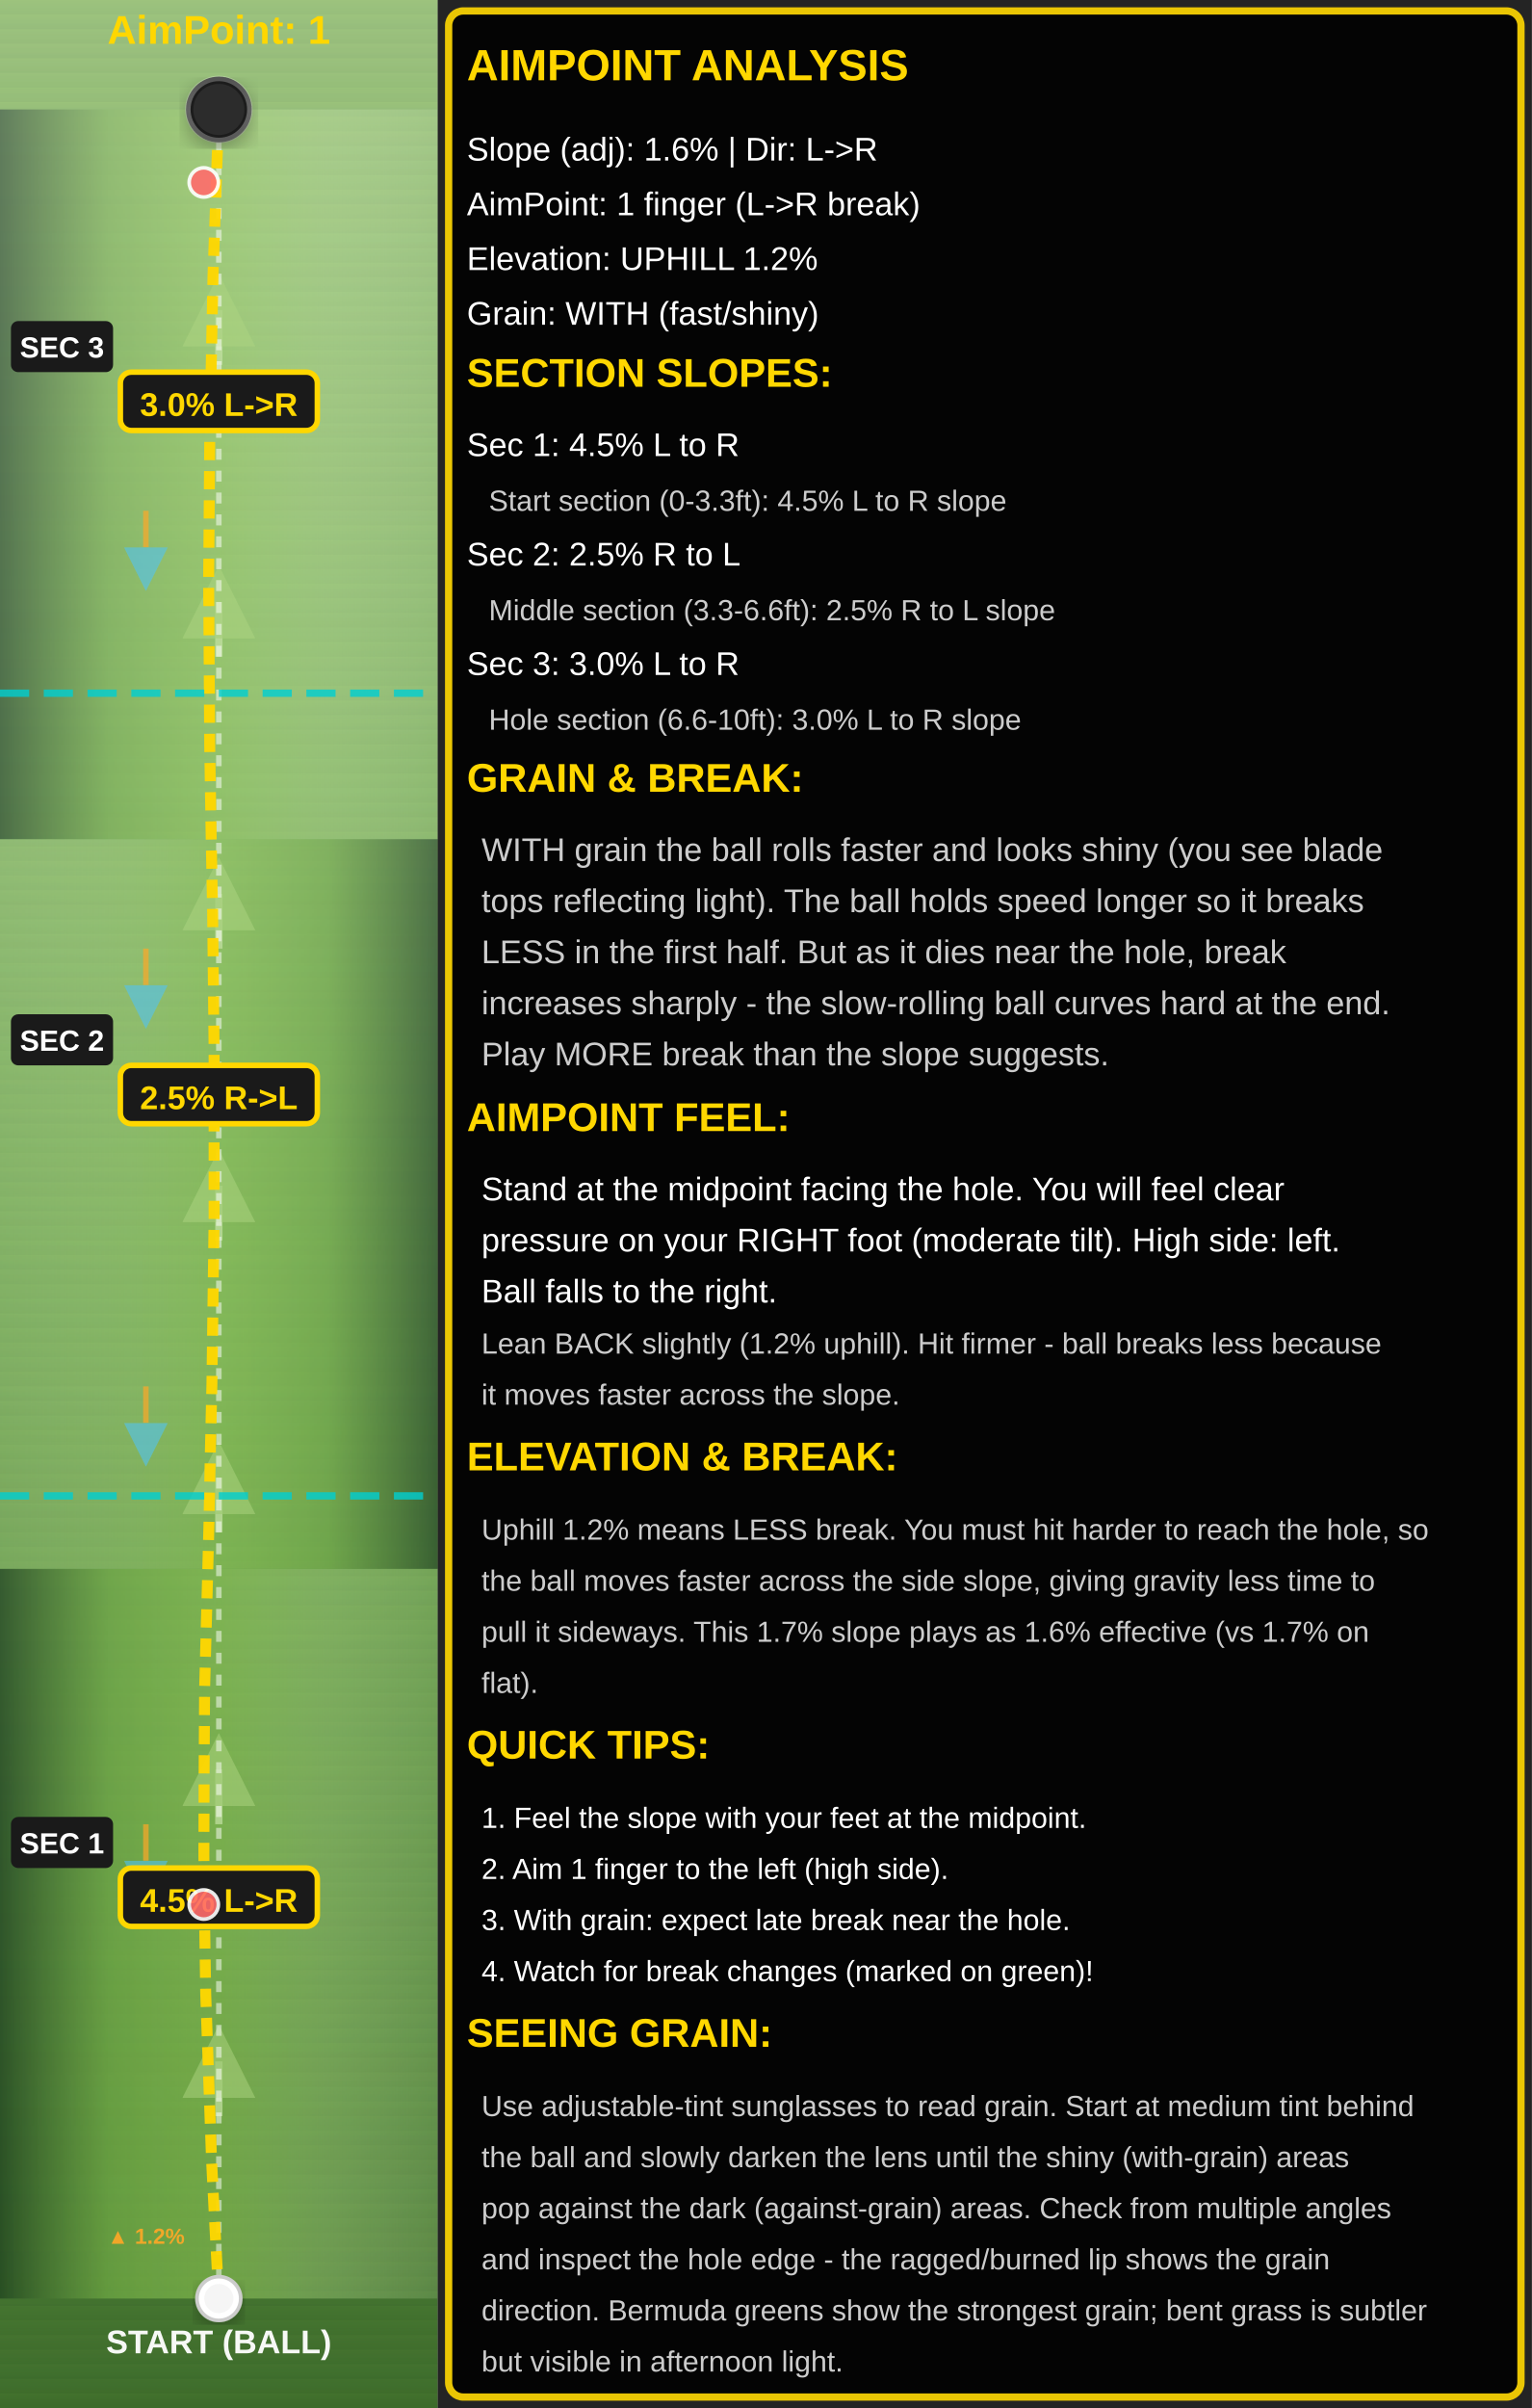
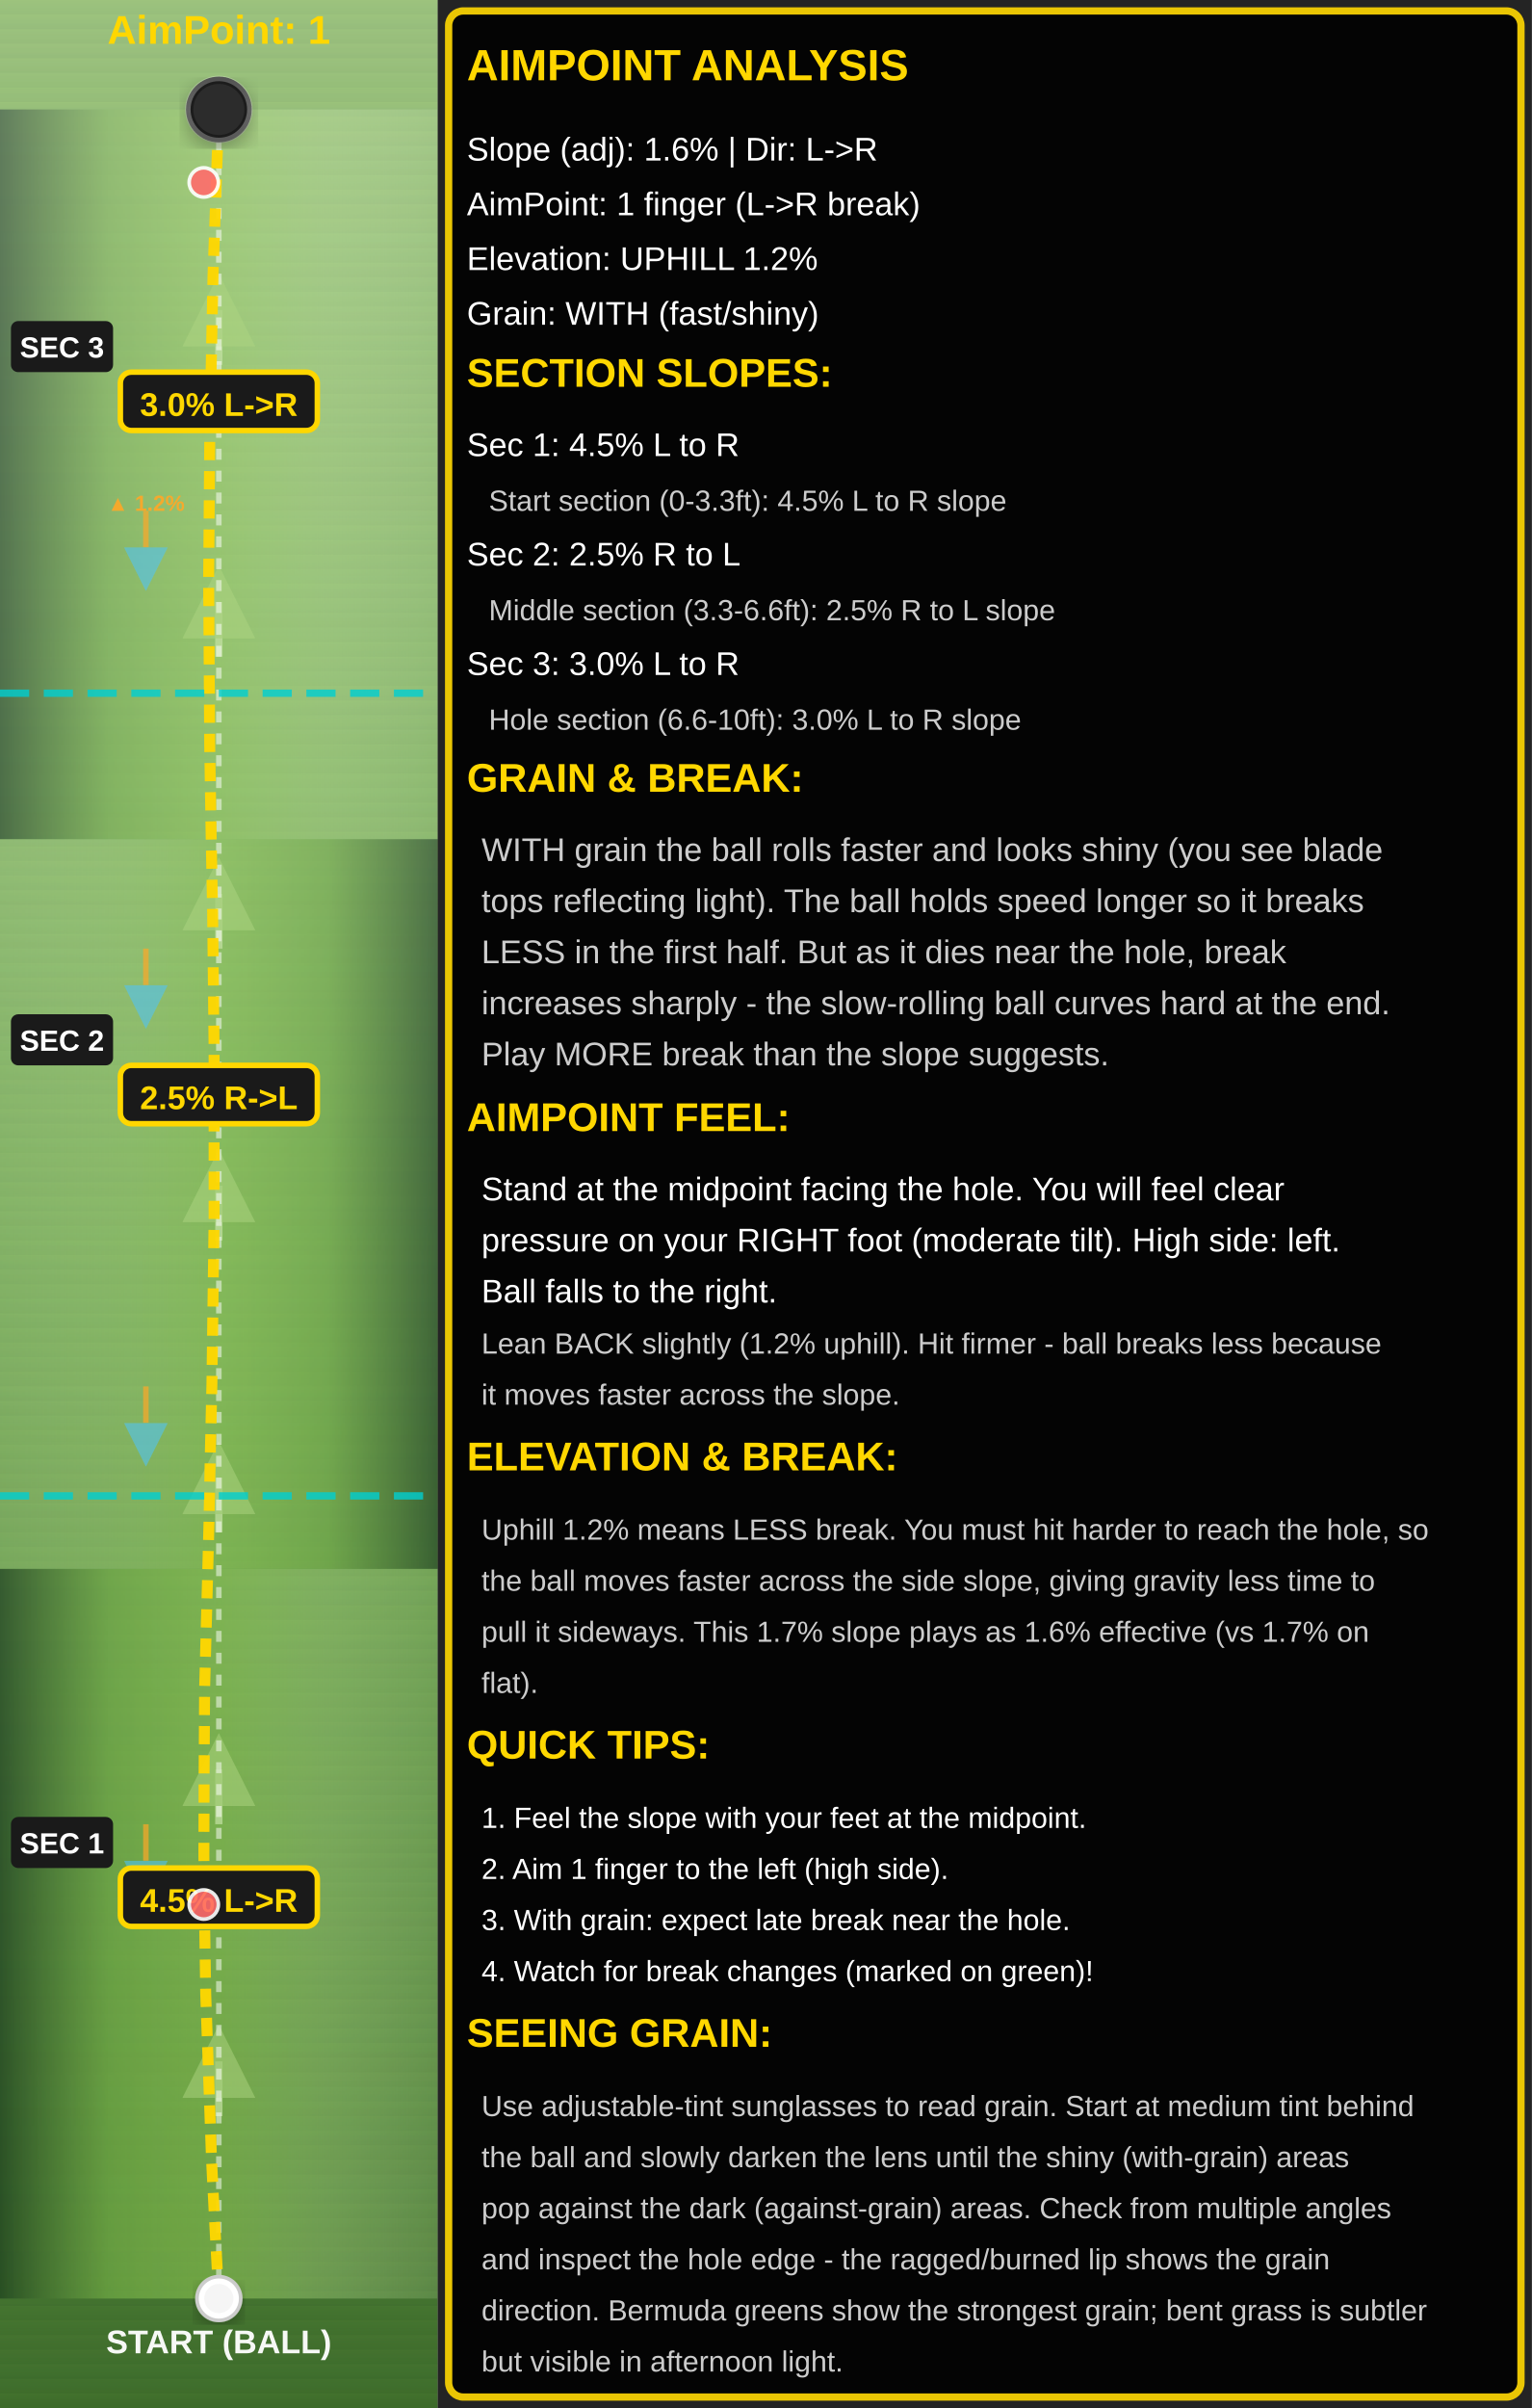
<svg xmlns="http://www.w3.org/2000/svg" width="420" height="660">
  <defs>
    <linearGradient id="baseGreen" x1="0%" y1="0%" x2="0%" y2="100%">
      <stop offset="0%" style="stop-color:#689F38;stop-opacity:1" />
      <stop offset="50%" style="stop-color:#558B2F;stop-opacity:1" />
      <stop offset="100%" style="stop-color:#4A7C27;stop-opacity:1" />
    </linearGradient>
    <linearGradient id="grainGradient" x1="0%" y1="0%" x2="0%" y2="100%">
      <stop offset="0%" style="stop-color:#E8F5E9;stop-opacity:0.6" />
      <stop offset="30%" style="stop-color:#C8E6C9;stop-opacity:0.5" />
      <stop offset="60%" style="stop-color:#A5D6A7;stop-opacity:0.35" />
      <stop offset="100%" style="stop-color:#81C784;stop-opacity:0.2" />
    </linearGradient>
    <linearGradient id="elevationGradient" x1="0%" y1="0%" x2="0%" y2="100%">
      <stop offset="0%" style="stop-color:#AED581;stop-opacity:0.21" />
      <stop offset="50%" style="stop-color:#689F38;stop-opacity:0.45" />
      <stop offset="100%" style="stop-color:#1B3D14;stop-opacity:0.70" />
    </linearGradient>
    <linearGradient id="breakGradientSec1" x1="0%" y1="0%" x2="100%" y2="0%">
      <stop offset="0%" style="stop-color:#1B3D14;stop-opacity:1.0" />
      <stop offset="25%" style="stop-color:#689F38;stop-opacity:0.8" />
      <stop offset="50%" style="stop-color:#8BC34A;stop-opacity:0.6" />
      <stop offset="75%" style="stop-color:#AED581;stop-opacity:0.4" />
      <stop offset="100%" style="stop-color:#C5E1A5;stop-opacity:0.2" />
    </linearGradient>
    <linearGradient id="breakGradientSec2" x1="0%" y1="0%" x2="100%" y2="0%">
      <stop offset="0%" style="stop-color:#C5E1A5;stop-opacity:0.253" />
      <stop offset="25%" style="stop-color:#AED581;stop-opacity:0.388" />
      <stop offset="50%" style="stop-color:#8BC34A;stop-opacity:0.591" />
      <stop offset="75%" style="stop-color:#689F38;stop-opacity:0.761" />
      <stop offset="100%" style="stop-color:#1B3D14;stop-opacity:0.93" />
    </linearGradient>
    <linearGradient id="breakGradientSec3" x1="0%" y1="0%" x2="100%" y2="0%">
      <stop offset="0%" style="stop-color:#1B3D14;stop-opacity:1.0" />
      <stop offset="25%" style="stop-color:#689F38;stop-opacity:0.8" />
      <stop offset="50%" style="stop-color:#8BC34A;stop-opacity:0.6" />
      <stop offset="75%" style="stop-color:#AED581;stop-opacity:0.4" />
      <stop offset="100%" style="stop-color:#C5E1A5;stop-opacity:0.2" />
    </linearGradient>
    <linearGradient id="holeGrainGradient" x1="50%" y1="0%" x2="50%" y2="100%">
      <stop offset="0%" style="stop-color:#FFFFFF;stop-opacity:0.3" />
      <stop offset="50%" style="stop-color:#CCCCCC;stop-opacity:0.5" />
      <stop offset="100%" style="stop-color:#999999;stop-opacity:0.6" />
    </linearGradient>
    <filter id="shadow">
      <feDropShadow dx="0" dy="2" stdDeviation="3" flood-opacity="0.3" />
    </filter>
    <marker id="arrowhead-grain" markerWidth="10" markerHeight="10" refX="5" refY="5" orient="auto">
      <polygon points="0,0 10,5 0,10" fill="#AED581" opacity="0.7" />
    </marker>
    <marker id="arrowhead-elev-up" markerWidth="8" markerHeight="8" refX="4" refY="8" orient="0">
      <polygon points="4,0 8,8 0,8" fill="#FFA726" opacity="0.85" />
    </marker>
    <marker id="arrowhead-elev-down" markerWidth="8" markerHeight="8" refX="4" refY="0" orient="0">
      <polygon points="0,0 8,0 4,8" fill="#4FC3F7" opacity="0.85" />
    </marker>
    <pattern id="grassTexture" x="0" y="0" width="4" height="4" patternUnits="userSpaceOnUse">
      <rect width="4" height="4" fill="url(#baseGreen)" opacity="0.95" />
      <line x1="0" y1="2" x2="4" y2="2" stroke="#5A9B3F" stroke-width="0.5" opacity="0.3" />
    </pattern>
  </defs>
  <rect width="120" height="660" fill="url(#baseGreen)" />
  <rect width="120" height="660" fill="url(#grassTexture)" opacity="0.3" />
  <rect width="120" height="660" fill="url(#elevationGradient)" opacity="0.7" />
  <rect x="0" y="430.0" width="120" height="200.0" fill="url(#breakGradientSec1)" opacity="1.0" />
  <rect x="0" y="230.0" width="120" height="200.0" fill="url(#breakGradientSec2)" opacity="1.0" />
  <rect x="0" y="30" width="120" height="200.0" fill="url(#breakGradientSec3)" opacity="1.0" />
  <rect width="120" height="660" fill="url(#grainGradient)" opacity="0.6" />
  <line x1="60.0" y1="100" x2="60.0" y2="85" stroke="#C5E1A5" stroke-width="2" opacity="0.7" marker-end="url(#arrowhead-grain)" />
  <line x1="60.0" y1="180" x2="60.0" y2="165" stroke="#C5E1A5" stroke-width="2" opacity="0.7" marker-end="url(#arrowhead-grain)" />
  <line x1="60.0" y1="260" x2="60.0" y2="245" stroke="#C5E1A5" stroke-width="2" opacity="0.7" marker-end="url(#arrowhead-grain)" />
  <line x1="60.0" y1="340" x2="60.0" y2="325" stroke="#C5E1A5" stroke-width="2" opacity="0.7" marker-end="url(#arrowhead-grain)" />
  <line x1="60.0" y1="420" x2="60.0" y2="405" stroke="#C5E1A5" stroke-width="2" opacity="0.7" marker-end="url(#arrowhead-grain)" />
  <line x1="60.0" y1="500" x2="60.0" y2="485" stroke="#C5E1A5" stroke-width="2" opacity="0.7" marker-end="url(#arrowhead-grain)" />
  <line x1="60.0" y1="580" x2="60.0" y2="565" stroke="#C5E1A5" stroke-width="2" opacity="0.7" marker-end="url(#arrowhead-grain)" />
  <line x1="40.0" y1="140" x2="40.0" y2="150" stroke="#FFA726" stroke-width="1.5" opacity="0.68" marker-end="url(#arrowhead-elev-down)" />
  <line x1="40.0" y1="260" x2="40.0" y2="270" stroke="#FFA726" stroke-width="1.5" opacity="0.68" marker-end="url(#arrowhead-elev-down)" />
  <line x1="40.0" y1="380" x2="40.0" y2="390" stroke="#FFA726" stroke-width="1.5" opacity="0.68" marker-end="url(#arrowhead-elev-down)" />
  <line x1="40.0" y1="500" x2="40.0" y2="510" stroke="#FFA726" stroke-width="1.5" opacity="0.68" marker-end="url(#arrowhead-elev-down)" />
-   <text x="40.0" y="615" font-family="Arial, sans-serif" font-size="6" fill="#FFA726" text-anchor="middle" font-weight="bold" opacity="0.9">▲ 1.2%</text>
+   <text x="40.0" y="140" font-family="Arial, sans-serif" font-size="6" fill="#FFA726" text-anchor="middle" font-weight="bold" opacity="0.9">▲ 1.2%</text>
  <line x1="60.0" y1="630" x2="60.0" y2="30.0" stroke="#FFFFFF" stroke-width="1.5" stroke-dasharray="3,3" opacity="0.5" />
  <path d="M 60.0 630.0 C 59.3 617.5, 58.6 604.6, 58.0 592.0 C 57.5 577.0, 56.9 561.5, 56.4 546.5 C 56.2 533.9, 56.0 521.0, 55.9 508.5 C 55.9 493.4, 56.0 477.9, 56.1 462.9 C 56.5 447.9, 56.9 432.4, 57.3 417.3 C 57.5 404.8, 57.8 391.9, 58.1 379.4 C 58.3 364.3, 58.5 348.8, 58.7 333.8 C 58.7 318.8, 58.7 303.3, 58.7 288.2 C 58.6 275.7, 58.4 262.8, 58.3 250.3 C 58.0 235.2, 57.7 219.7, 57.5 204.7 C 57.4 189.6, 57.3 174.2, 57.2 159.1 C 57.3 146.6, 57.4 133.7, 57.5 121.1 C 57.8 106.1, 58.1 90.6, 58.4 75.6 C 58.9 60.5, 59.5 45.0, 60.0 30.0" stroke="#FFD700" stroke-width="3" fill="none" stroke-dasharray="5,3" opacity="0.95" />
  <line x1="0" y1="410.0" x2="120" y2="410.0" stroke="#00CED1" stroke-width="2" opacity="0.8" stroke-dasharray="8,4" />
  <line x1="0" y1="190.0" x2="120" y2="190.0" stroke="#00CED1" stroke-width="2" opacity="0.8" stroke-dasharray="8,4" />
  <rect x="3" y="498.0" width="28" height="14" fill="#1A1A1A" rx="2" />
  <text x="17" y="508.0" font-family="Arial, sans-serif" font-size="8" fill="#FFFFFF" text-anchor="middle" font-weight="bold">SEC 1</text>
  <rect x="33.0" y="512.0" width="54" height="16" fill="#1A1A1A" rx="3" stroke="#FFD700" stroke-width="1.5" />
  <text x="60.0" y="524.0" font-family="Arial, sans-serif" font-size="9" fill="#FFD700" text-anchor="middle" font-weight="bold">4.5% L-&gt;R</text>
  <rect x="3" y="278.0" width="28" height="14" fill="#1A1A1A" rx="2" />
  <text x="17" y="288.0" font-family="Arial, sans-serif" font-size="8" fill="#FFFFFF" text-anchor="middle" font-weight="bold">SEC 2</text>
  <rect x="33.0" y="292.0" width="54" height="16" fill="#1A1A1A" rx="3" stroke="#FFD700" stroke-width="1.5" />
  <text x="60.0" y="304.0" font-family="Arial, sans-serif" font-size="9" fill="#FFD700" text-anchor="middle" font-weight="bold">2.5% R-&gt;L</text>
  <rect x="3" y="88.0" width="28" height="14" fill="#1A1A1A" rx="2" />
  <text x="17" y="98.0" font-family="Arial, sans-serif" font-size="8" fill="#FFFFFF" text-anchor="middle" font-weight="bold">SEC 3</text>
  <rect x="33.0" y="102.0" width="54" height="16" fill="#1A1A1A" rx="3" stroke="#FFD700" stroke-width="1.5" />
  <text x="60.0" y="114.0" font-family="Arial, sans-serif" font-size="9" fill="#FFD700" text-anchor="middle" font-weight="bold">3.0% L-&gt;R</text>
  <circle cx="55.865" cy="522" r="4" fill="#FF6B6B" opacity="0.9" stroke="#FFFFFF" stroke-width="1" />
  <circle cx="55.865" cy="50" r="4" fill="#FF6B6B" opacity="0.9" stroke="#FFFFFF" stroke-width="1" />
  <text x="60.0" y="12" font-family="Arial, sans-serif" font-size="11" fill="#FFD700" text-anchor="middle" font-weight="bold">AimPoint: 1</text>
  <circle cx="60.0" cy="30.0" r="9" fill="#1A1A1A" filter="url(#shadow)" />
  <circle cx="60.0" cy="30.0" r="7" fill="#2C2C2C" />
  <circle cx="60.0" cy="30.0" r="8.5" fill="none" stroke="url(#holeGrainGradient)" stroke-width="1.5" opacity="0.8" />
  <circle cx="60.0" cy="630" r="6" fill="#FFFFFF" stroke="#CCCCCC" stroke-width="1" filter="url(#shadow)" />
  <circle cx="60.0" cy="630" r="4" fill="#F5F5F5" />
  <text x="60.0" y="645" font-family="Arial, sans-serif" font-size="9" fill="#FFFFFF" text-anchor="middle" font-weight="bold" opacity="0.95">START (BALL)</text>
  <rect x="120" y="0" width="300" height="660" fill="#1A1A1A" opacity="0.95" />
  <rect x="123" y="3" width="294" height="654" fill="#000000" opacity="0.9" rx="4" stroke="#FFD700" stroke-width="2" />
  <text x="128" y="22" font-family="Arial, sans-serif" font-size="12" fill="#FFD700" font-weight="bold">AIMPOINT ANALYSIS</text>
  <text x="128" y="44" font-family="Arial, sans-serif" font-size="9" fill="#FFFFFF">Slope (adj): 1.6%  |  Dir: L-&gt;R</text>
  <text x="128" y="59" font-family="Arial, sans-serif" font-size="9" fill="#FFFFFF">AimPoint: 1 finger (L-&gt;R break)</text>
  <text x="128" y="74" font-family="Arial, sans-serif" font-size="9" fill="#FFFFFF">Elevation: UPHILL 1.2%</text>
  <text x="128" y="89" font-family="Arial, sans-serif" font-size="9" fill="#FFFFFF">Grain: WITH (fast/shiny)</text>
  <text x="128" y="106" font-family="Arial, sans-serif" font-size="11" fill="#FFD700" font-weight="bold">SECTION SLOPES:</text>
  <text x="128" y="125" font-family="Arial, sans-serif" font-size="9" fill="#FFFFFF">Sec 1: 4.5% L to R</text>
  <text x="134" y="140" font-family="Arial, sans-serif" font-size="8" fill="#CCCCCC">Start section (0-3.3ft): 4.5% L to R slope</text>
  <text x="128" y="155" font-family="Arial, sans-serif" font-size="9" fill="#FFFFFF">Sec 2: 2.5% R to L</text>
  <text x="134" y="170" font-family="Arial, sans-serif" font-size="8" fill="#CCCCCC">Middle section (3.3-6.6ft): 2.5% R to L slope</text>
  <text x="128" y="185" font-family="Arial, sans-serif" font-size="9" fill="#FFFFFF">Sec 3: 3.0% L to R</text>
  <text x="134" y="200" font-family="Arial, sans-serif" font-size="8" fill="#CCCCCC">Hole section (6.6-10ft): 3.0% L to R slope</text>
  <text x="128" y="217" font-family="Arial, sans-serif" font-size="11" fill="#FFD700" font-weight="bold">GRAIN &amp; BREAK:</text>
  <text x="132" y="236" font-family="Arial, sans-serif" font-size="9" fill="#CCCCCC">WITH grain the ball rolls faster and looks shiny (you see blade</text>
  <text x="132" y="250" font-family="Arial, sans-serif" font-size="9" fill="#CCCCCC">tops reflecting light). The ball holds speed longer so it breaks</text>
  <text x="132" y="264" font-family="Arial, sans-serif" font-size="9" fill="#CCCCCC">LESS in the first half. But as it dies near the hole, break</text>
  <text x="132" y="278" font-family="Arial, sans-serif" font-size="9" fill="#CCCCCC">increases sharply - the slow-rolling ball curves hard at the end.</text>
  <text x="132" y="292" font-family="Arial, sans-serif" font-size="9" fill="#CCCCCC">Play MORE break than the slope suggests.</text>
  <text x="128" y="310" font-family="Arial, sans-serif" font-size="11" fill="#FFD700" font-weight="bold">AIMPOINT FEEL:</text>
  <text x="132" y="329" font-family="Arial, sans-serif" font-size="9" fill="#FFFFFF">Stand at the midpoint facing the hole. You will feel clear</text>
  <text x="132" y="343" font-family="Arial, sans-serif" font-size="9" fill="#FFFFFF">pressure on your RIGHT foot (moderate tilt). High side: left.</text>
  <text x="132" y="357" font-family="Arial, sans-serif" font-size="9" fill="#FFFFFF">Ball falls to the right.</text>
  <text x="132" y="371" font-family="Arial, sans-serif" font-size="8" fill="#CCCCCC">Lean BACK slightly (1.2% uphill). Hit firmer - ball breaks less because</text>
  <text x="132" y="385" font-family="Arial, sans-serif" font-size="8" fill="#CCCCCC">it moves faster across the slope.</text>
  <text x="128" y="403" font-family="Arial, sans-serif" font-size="11" fill="#FFD700" font-weight="bold">ELEVATION &amp; BREAK:</text>
  <text x="132" y="422" font-family="Arial, sans-serif" font-size="8" fill="#CCCCCC">Uphill 1.2% means LESS break. You must hit harder to reach the hole, so</text>
  <text x="132" y="436" font-family="Arial, sans-serif" font-size="8" fill="#CCCCCC">the ball moves faster across the side slope, giving gravity less time to</text>
  <text x="132" y="450" font-family="Arial, sans-serif" font-size="8" fill="#CCCCCC">pull it sideways. This 1.7% slope plays as 1.6% effective (vs 1.7% on</text>
  <text x="132" y="464" font-family="Arial, sans-serif" font-size="8" fill="#CCCCCC">flat).</text>
  <text x="128" y="482" font-family="Arial, sans-serif" font-size="11" fill="#FFD700" font-weight="bold">QUICK TIPS:</text>
  <text x="132" y="501" font-family="Arial, sans-serif" font-size="8" fill="#FFFFFF">1. Feel the slope with your feet at the midpoint.</text>
  <text x="132" y="515" font-family="Arial, sans-serif" font-size="8" fill="#FFFFFF">2. Aim 1 finger to the left (high side).</text>
  <text x="132" y="529" font-family="Arial, sans-serif" font-size="8" fill="#FFFFFF">3. With grain: expect late break near the hole.</text>
  <text x="132" y="543" font-family="Arial, sans-serif" font-size="8" fill="#FFFFFF">4. Watch for break changes (marked on green)!</text>
  <text x="128" y="561" font-family="Arial, sans-serif" font-size="11" fill="#FFD700" font-weight="bold">SEEING GRAIN:</text>
  <text x="132" y="580" font-family="Arial, sans-serif" font-size="8" fill="#CCCCCC">Use adjustable-tint sunglasses to read grain. Start at medium tint behind</text>
  <text x="132" y="594" font-family="Arial, sans-serif" font-size="8" fill="#CCCCCC">the ball and slowly darken the lens until the shiny (with-grain) areas</text>
  <text x="132" y="608" font-family="Arial, sans-serif" font-size="8" fill="#CCCCCC">pop against the dark (against-grain) areas. Check from multiple angles</text>
  <text x="132" y="622" font-family="Arial, sans-serif" font-size="8" fill="#CCCCCC">and inspect the hole edge - the ragged/burned lip shows the grain</text>
  <text x="132" y="636" font-family="Arial, sans-serif" font-size="8" fill="#CCCCCC">direction. Bermuda greens show the strongest grain; bent grass is subtler</text>
  <text x="132" y="650" font-family="Arial, sans-serif" font-size="8" fill="#CCCCCC">but visible in afternoon light.</text>
</svg>
